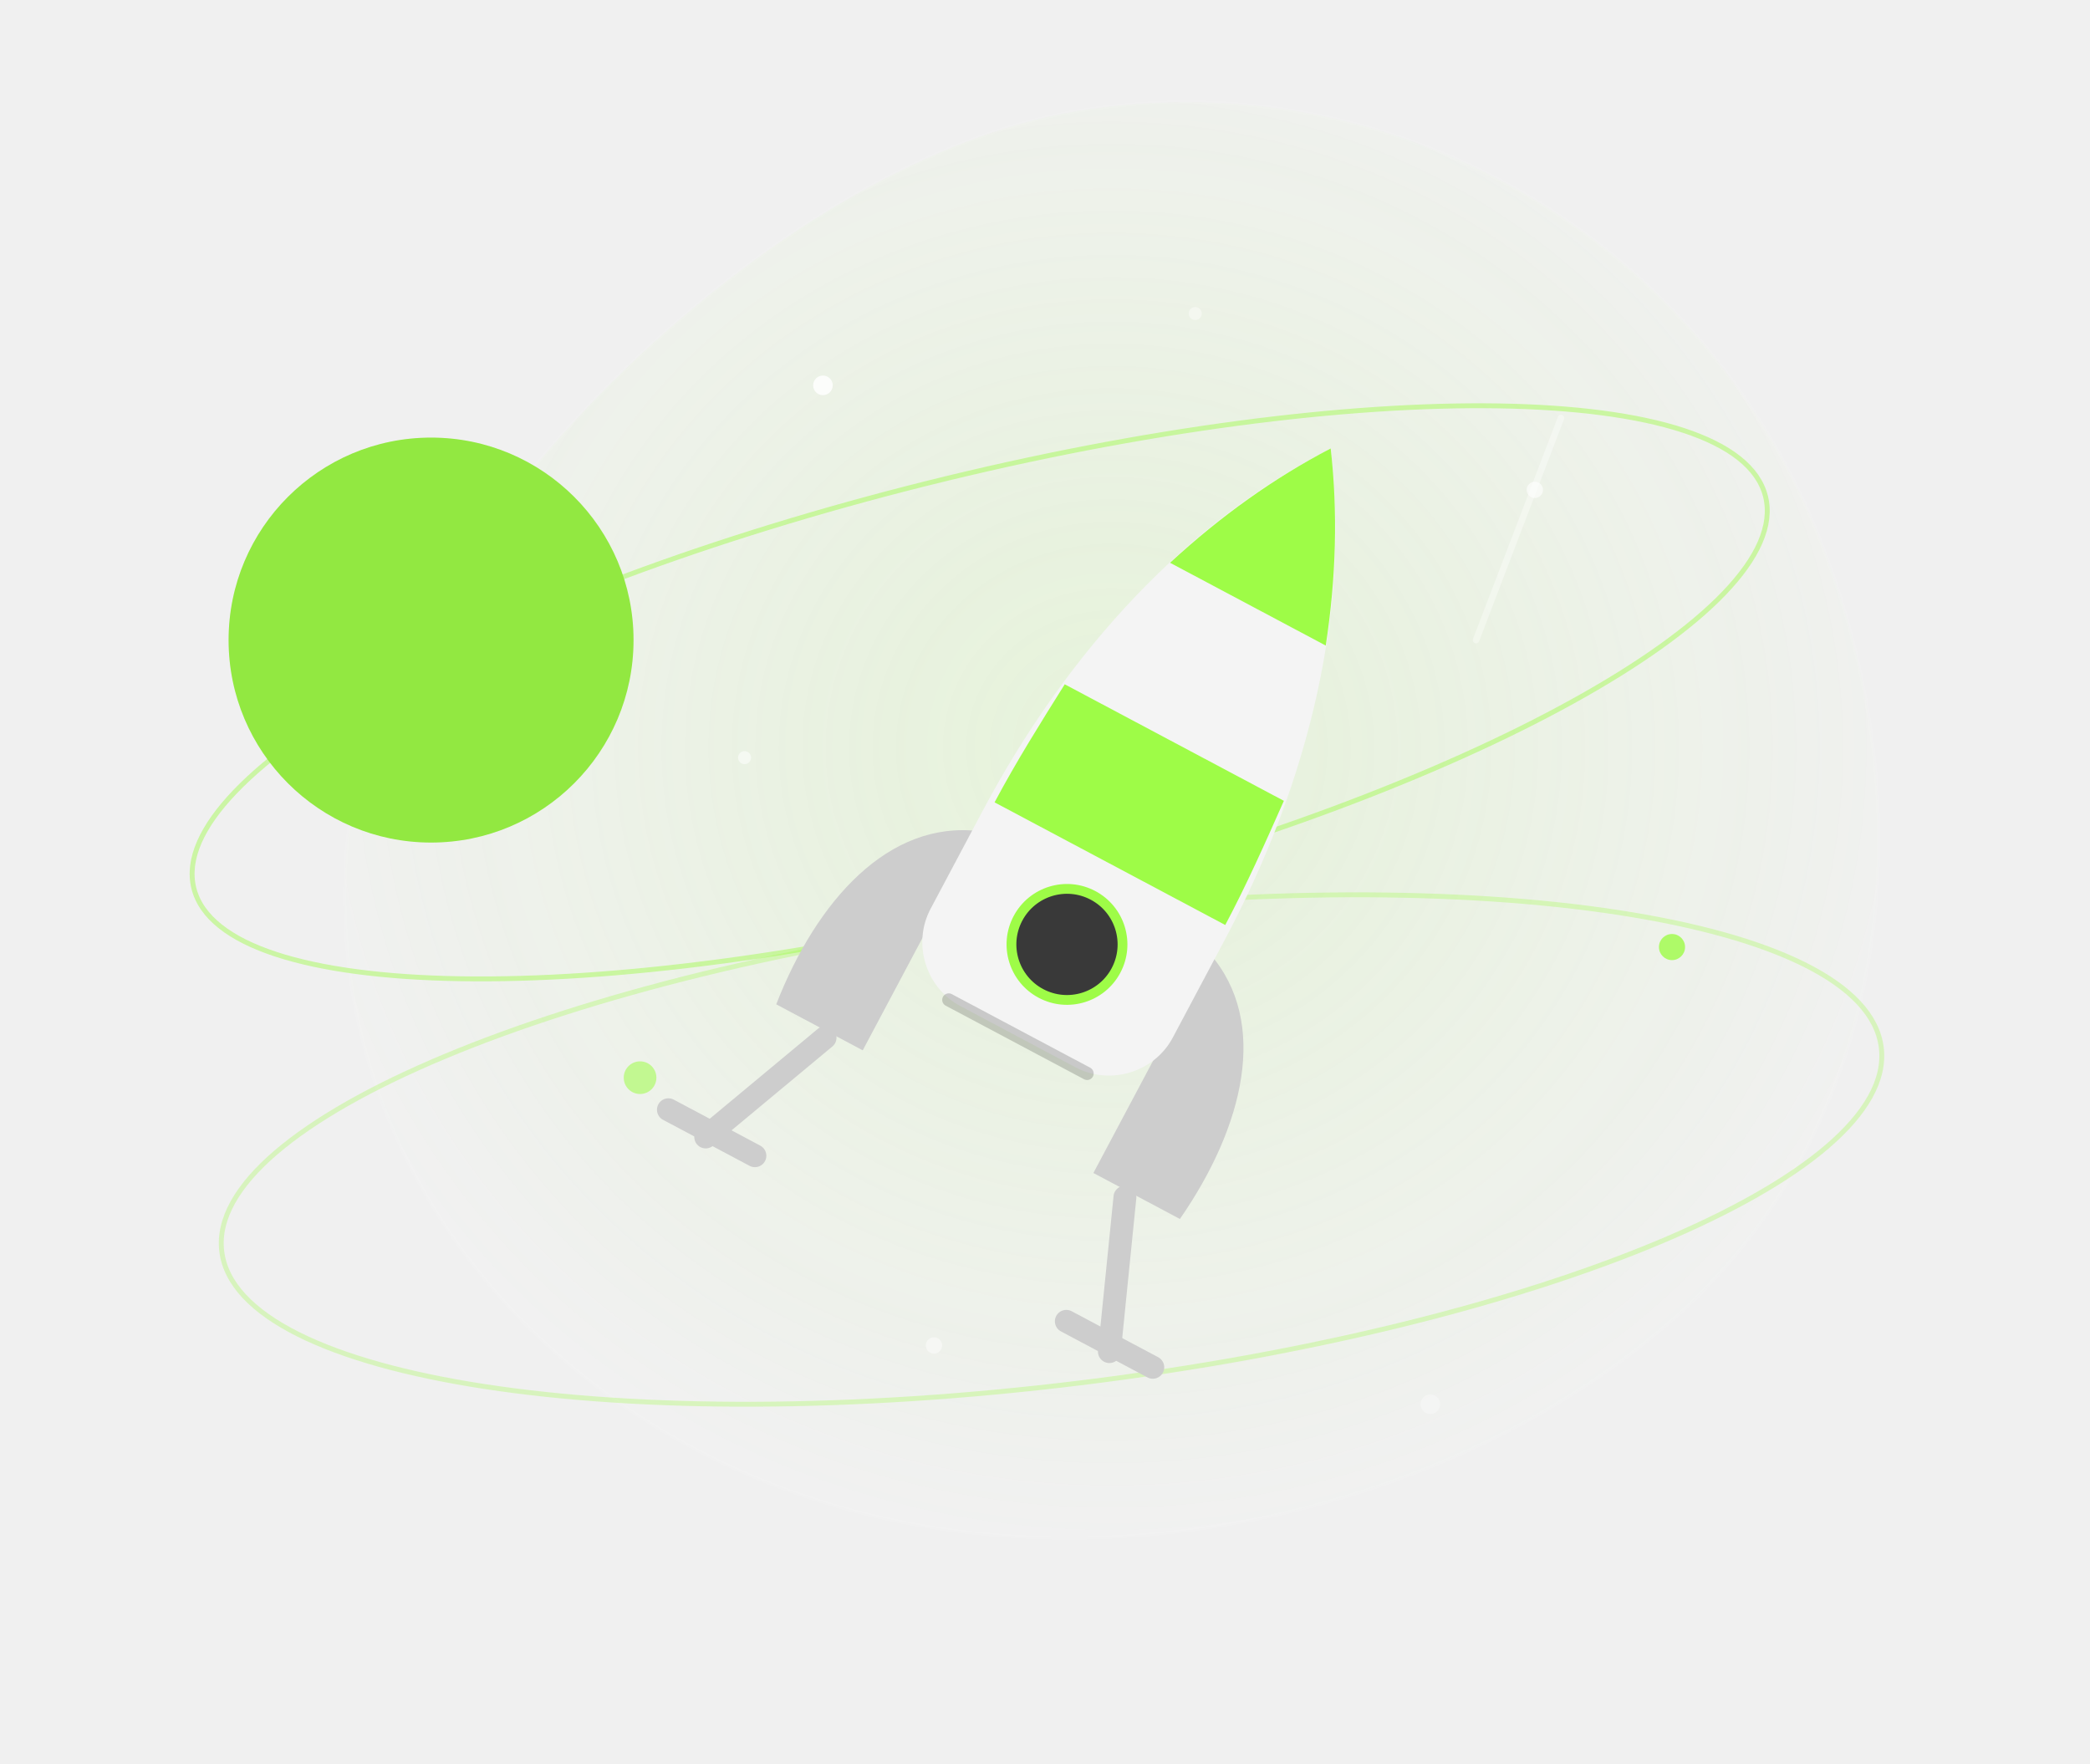
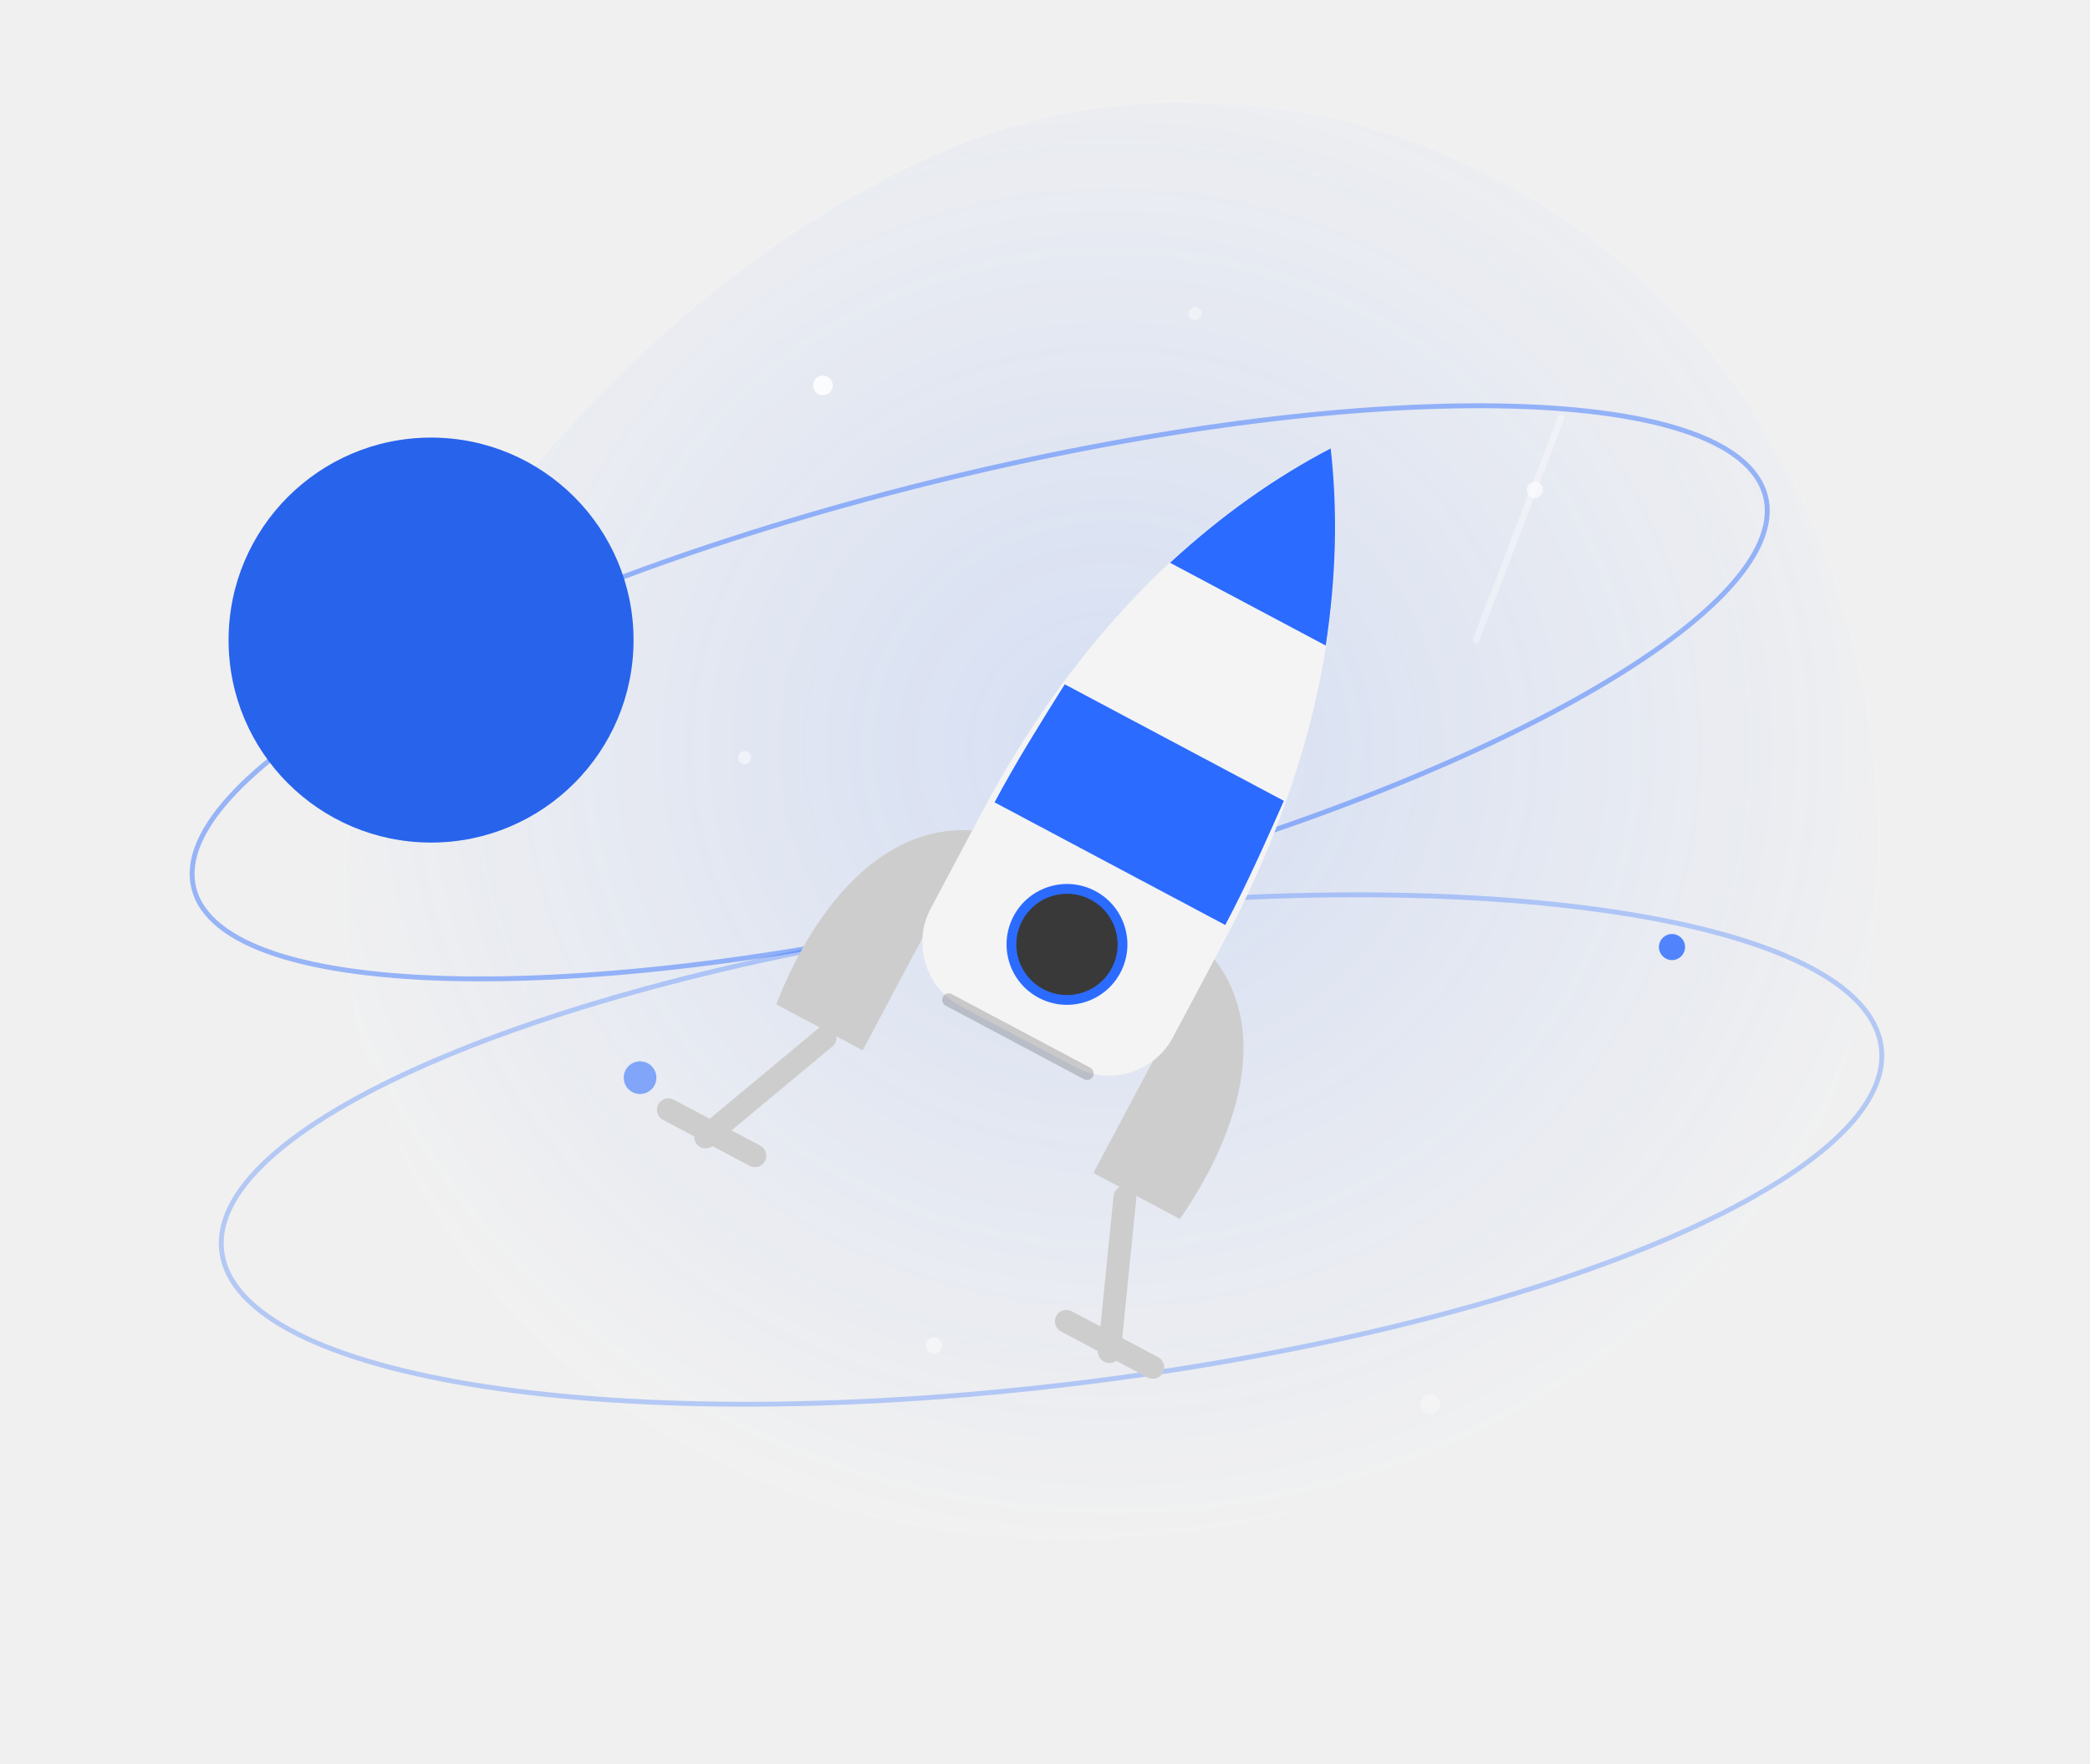
<svg xmlns="http://www.w3.org/2000/svg" viewBox="0 0 640 540" fill="none" role="img" aria-label="Ракета, улетевшая с орбиты">
  <defs>
    <radialGradient id="err-glow" cx="50%" cy="45%" r="55%">
-       <stop offset="0%" stop-color="#9efc47" stop-opacity=".14" />
-       <stop offset="100%" stop-color="#9efc47" stop-opacity="0" />
+       <stop offset="0%" stop-color="#2b6bff" stop-opacity=".14" />
+       <stop offset="100%" stop-color="#2b6bff" stop-opacity="0" />
    </radialGradient>
  </defs>
  <path d="M330 34c98-16 190 40 226 128 36 88 22 186-46 244-68 58-176 82-264 52C158 428 100 350 106 262 112 174 232 50 330 34Z" fill="rgba(255,255,255,.045)" stroke="rgba(255,255,255,.08)" stroke-width="1" />
  <path d="M330 34c98-16 190 40 226 128 36 88 22 186-46 244-68 58-176 82-264 52C158 428 100 350 106 262 112 174 232 50 330 34Z" fill="url(#err-glow)" />
-   <ellipse cx="300" cy="212" rx="248" ry="66" transform="rotate(-14 300 212)" stroke="#9efc47" stroke-opacity=".45" stroke-width="1.5" />
-   <ellipse cx="322" cy="352" rx="256" ry="72" transform="rotate(-7 322 352)" stroke="#9efc47" stroke-opacity=".3" stroke-width="1.5" />
-   <circle cx="132" cy="196" r="62" fill="#9efc47" />
+   <ellipse cx="300" cy="212" rx="248" ry="66" transform="rotate(-14 300 212)" stroke="#2b6bff" stroke-opacity=".45" stroke-width="1.5" />
+   <ellipse cx="322" cy="352" rx="256" ry="72" transform="rotate(-7 322 352)" stroke="#2b6bff" stroke-opacity=".3" stroke-width="1.5" />
+   <circle cx="132" cy="196" r="62" fill="#2b6bff" />
  <circle cx="132" cy="196" r="62" fill="#000" fill-opacity=".08" />
  <circle cx="252" cy="118" r="3" fill="#fff" fill-opacity=".85" />
  <circle cx="470" cy="150" r="2.5" fill="#fff" fill-opacity=".6" />
  <circle cx="228" cy="232" r="2" fill="#fff" fill-opacity=".5" />
-   <circle cx="512" cy="290" r="4" fill="#9efc47" fill-opacity=".8" />
-   <circle cx="196" cy="330" r="5" fill="#9efc47" fill-opacity=".55" />
+   <circle cx="512" cy="290" r="4" fill="#2b6bff" fill-opacity=".8" />
+   <circle cx="196" cy="330" r="5" fill="#2b6bff" fill-opacity=".55" />
  <circle cx="286" cy="412" r="2.5" fill="#fff" fill-opacity=".45" />
  <circle cx="438" cy="430" r="3" fill="#fff" fill-opacity=".3" />
  <circle cx="366" cy="96" r="2" fill="#fff" fill-opacity=".4" />
  <path d="M478 128 452 196" stroke="#fff" stroke-opacity=".35" stroke-width="2" stroke-linecap="round" />
  <g transform="translate(338 268) rotate(28)">
    <path d="M-52 84 -70 128M52 84 70 128" stroke="#cdcdcd" stroke-width="7" stroke-linecap="round" />
    <path d="M-84 126h30M54 126h30" stroke="#cdcdcd" stroke-width="7" stroke-linecap="round" />
    <path d="M-40 6c-26 10-34 42-30 76h30Z" fill="#cdcdcd" />
    <path d="M40 6c26 10 34 42 30 76H40Z" fill="#cdcdcd" />
    <path d="M0-148c28 40 42 92 42 148v34c0 12-10 22-22 22h-40c-12 0-22-10-22-22v-34c0-56 14-108 42-148Z" fill="#f4f4f4" />
-     <path d="M-38-46h76c1 14 2 28 2 42h-80c0-14 1-28 2-42Z" fill="#9efc47" />
-     <path d="M0-148c11 16 20 34 27 54h-54c7-20 16-38 27-54Z" fill="#9efc47" />
+     <path d="M-38-46h76c1 14 2 28 2 42h-80c0-14 1-28 2-42Z" fill="#2b6bff" />
+     <path d="M0-148c11 16 20 34 27 54h-54c7-20 16-38 27-54Z" fill="#2b6bff" />
    <circle cx="0" cy="24" r="17" fill="#0a0a0a" fill-opacity=".8" />
-     <circle cx="0" cy="24" r="17" stroke="#9efc47" stroke-width="3" />
+     <circle cx="0" cy="24" r="17" stroke="#2b6bff" stroke-width="3" />
    <path d="M-24 56h48" stroke="#0a0a0a" stroke-opacity=".18" stroke-width="4" stroke-linecap="round" />
  </g>
</svg>
